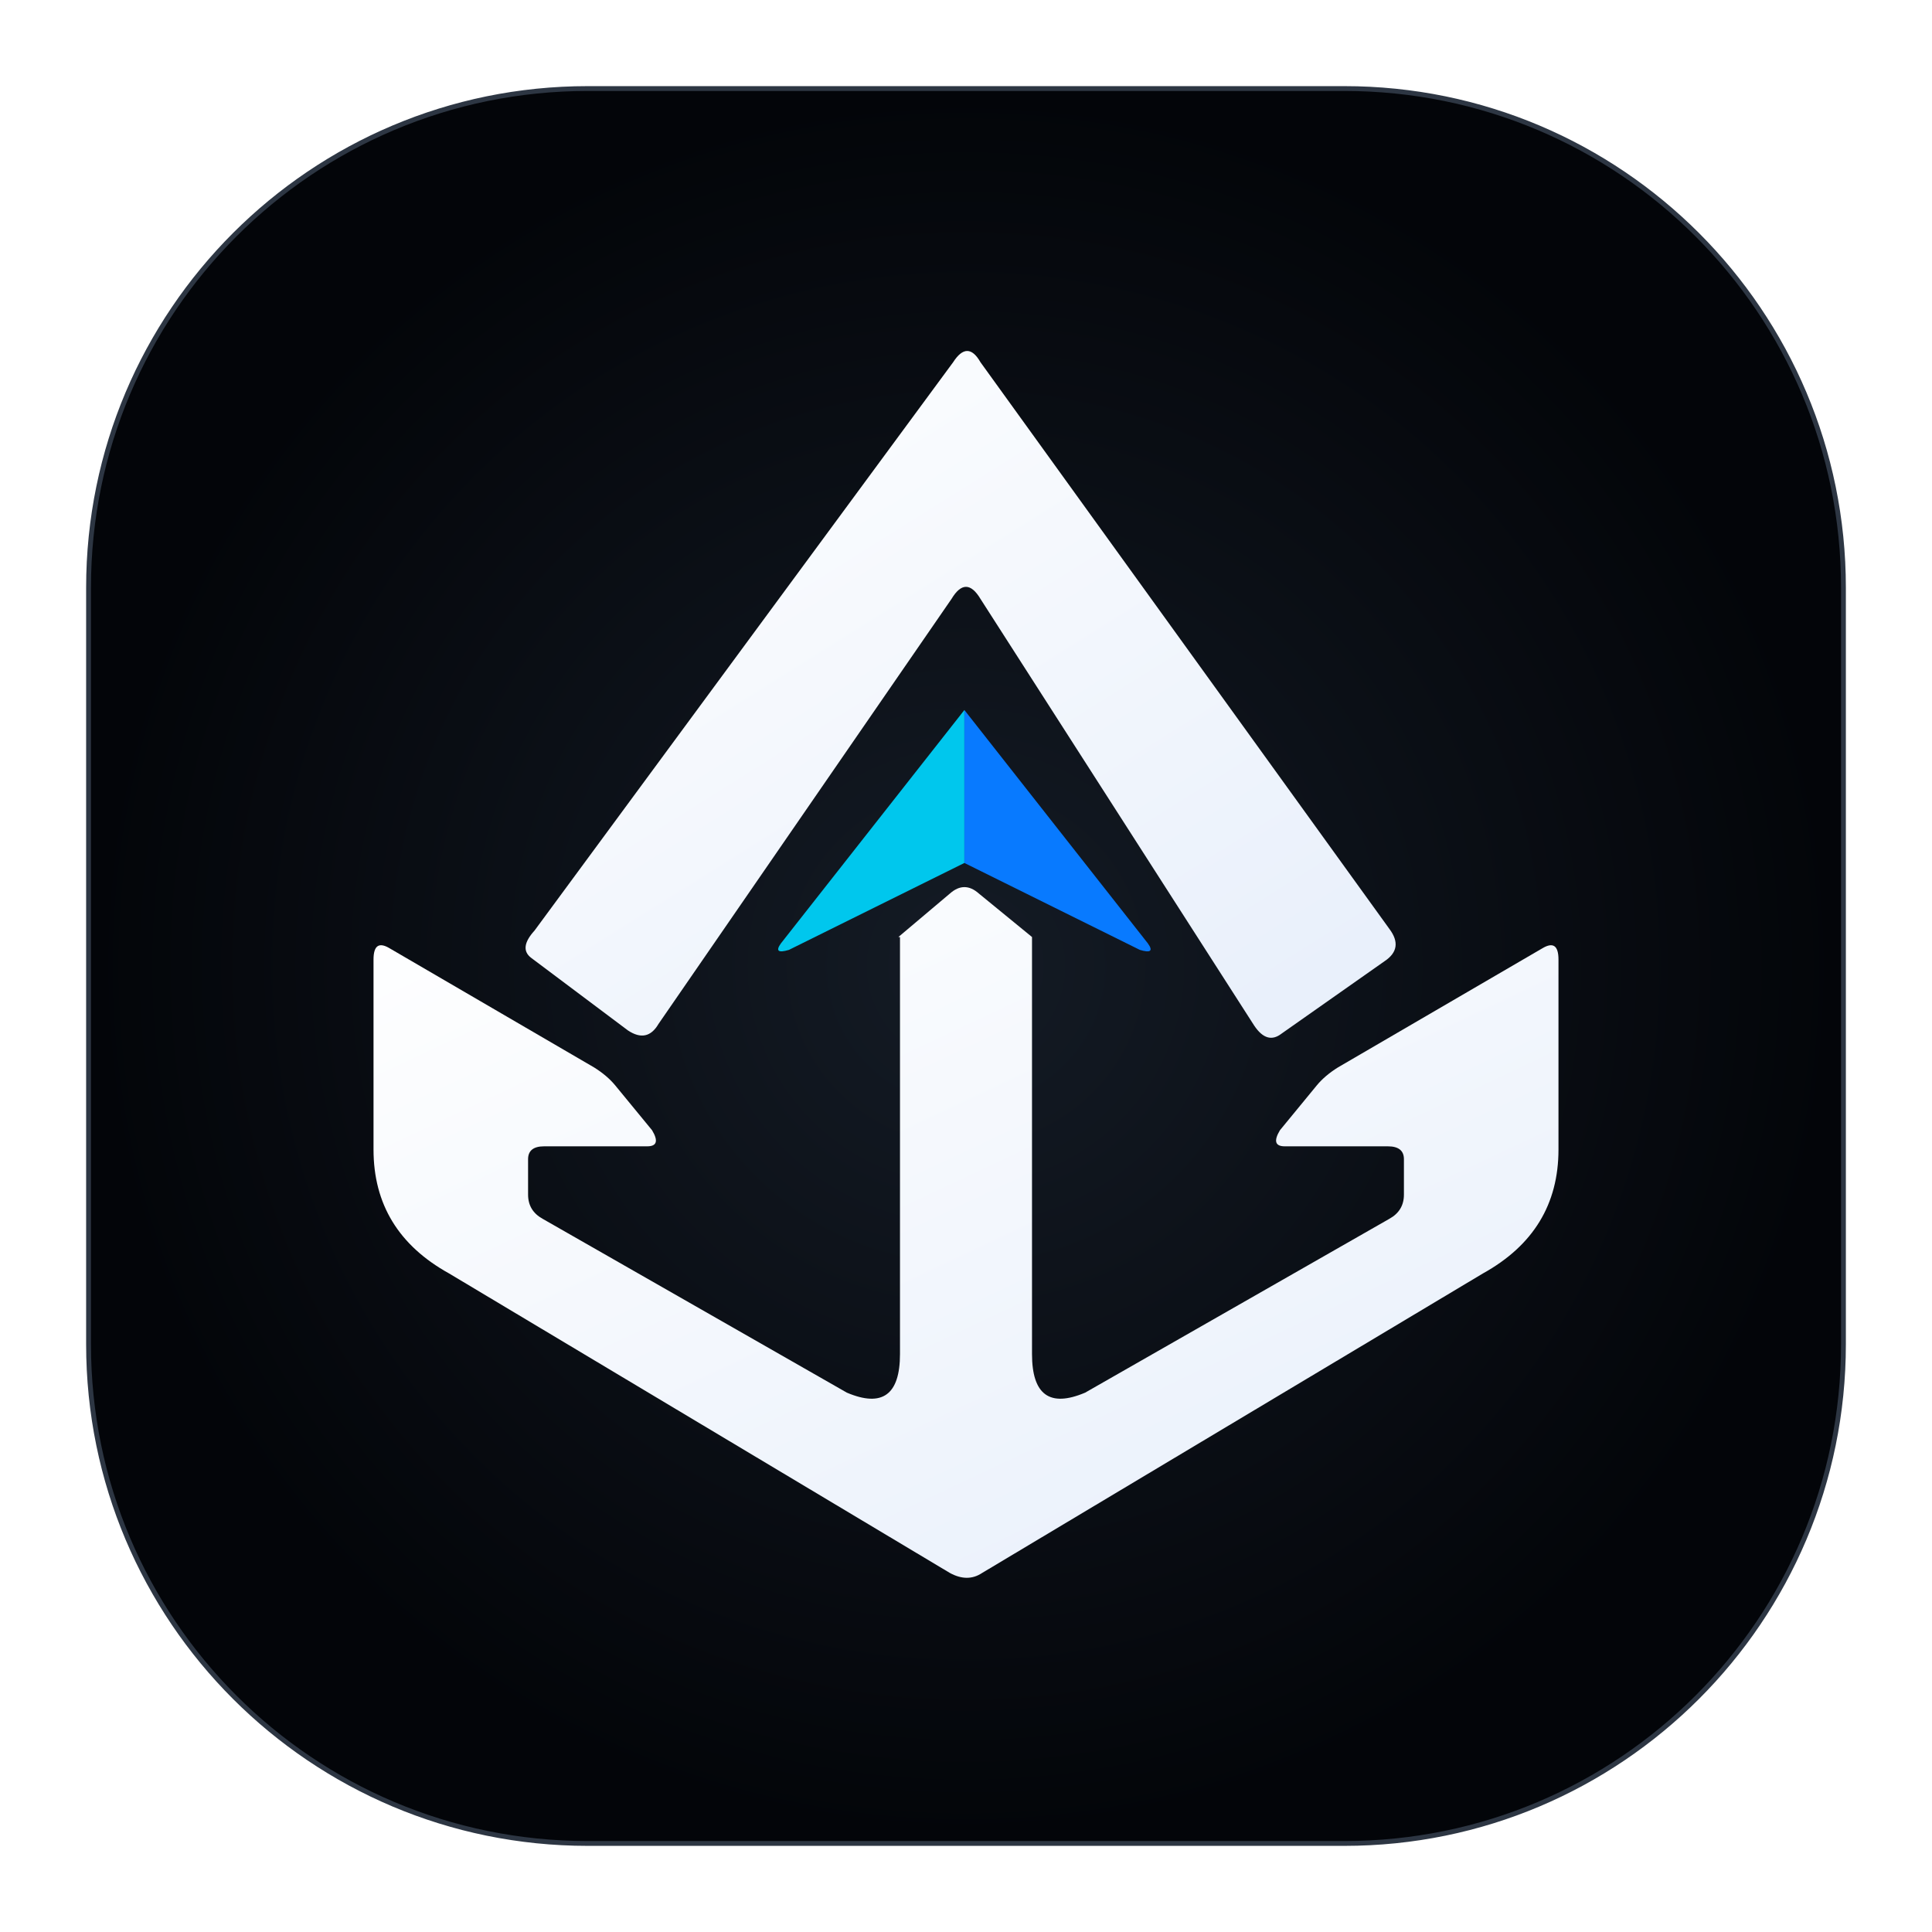
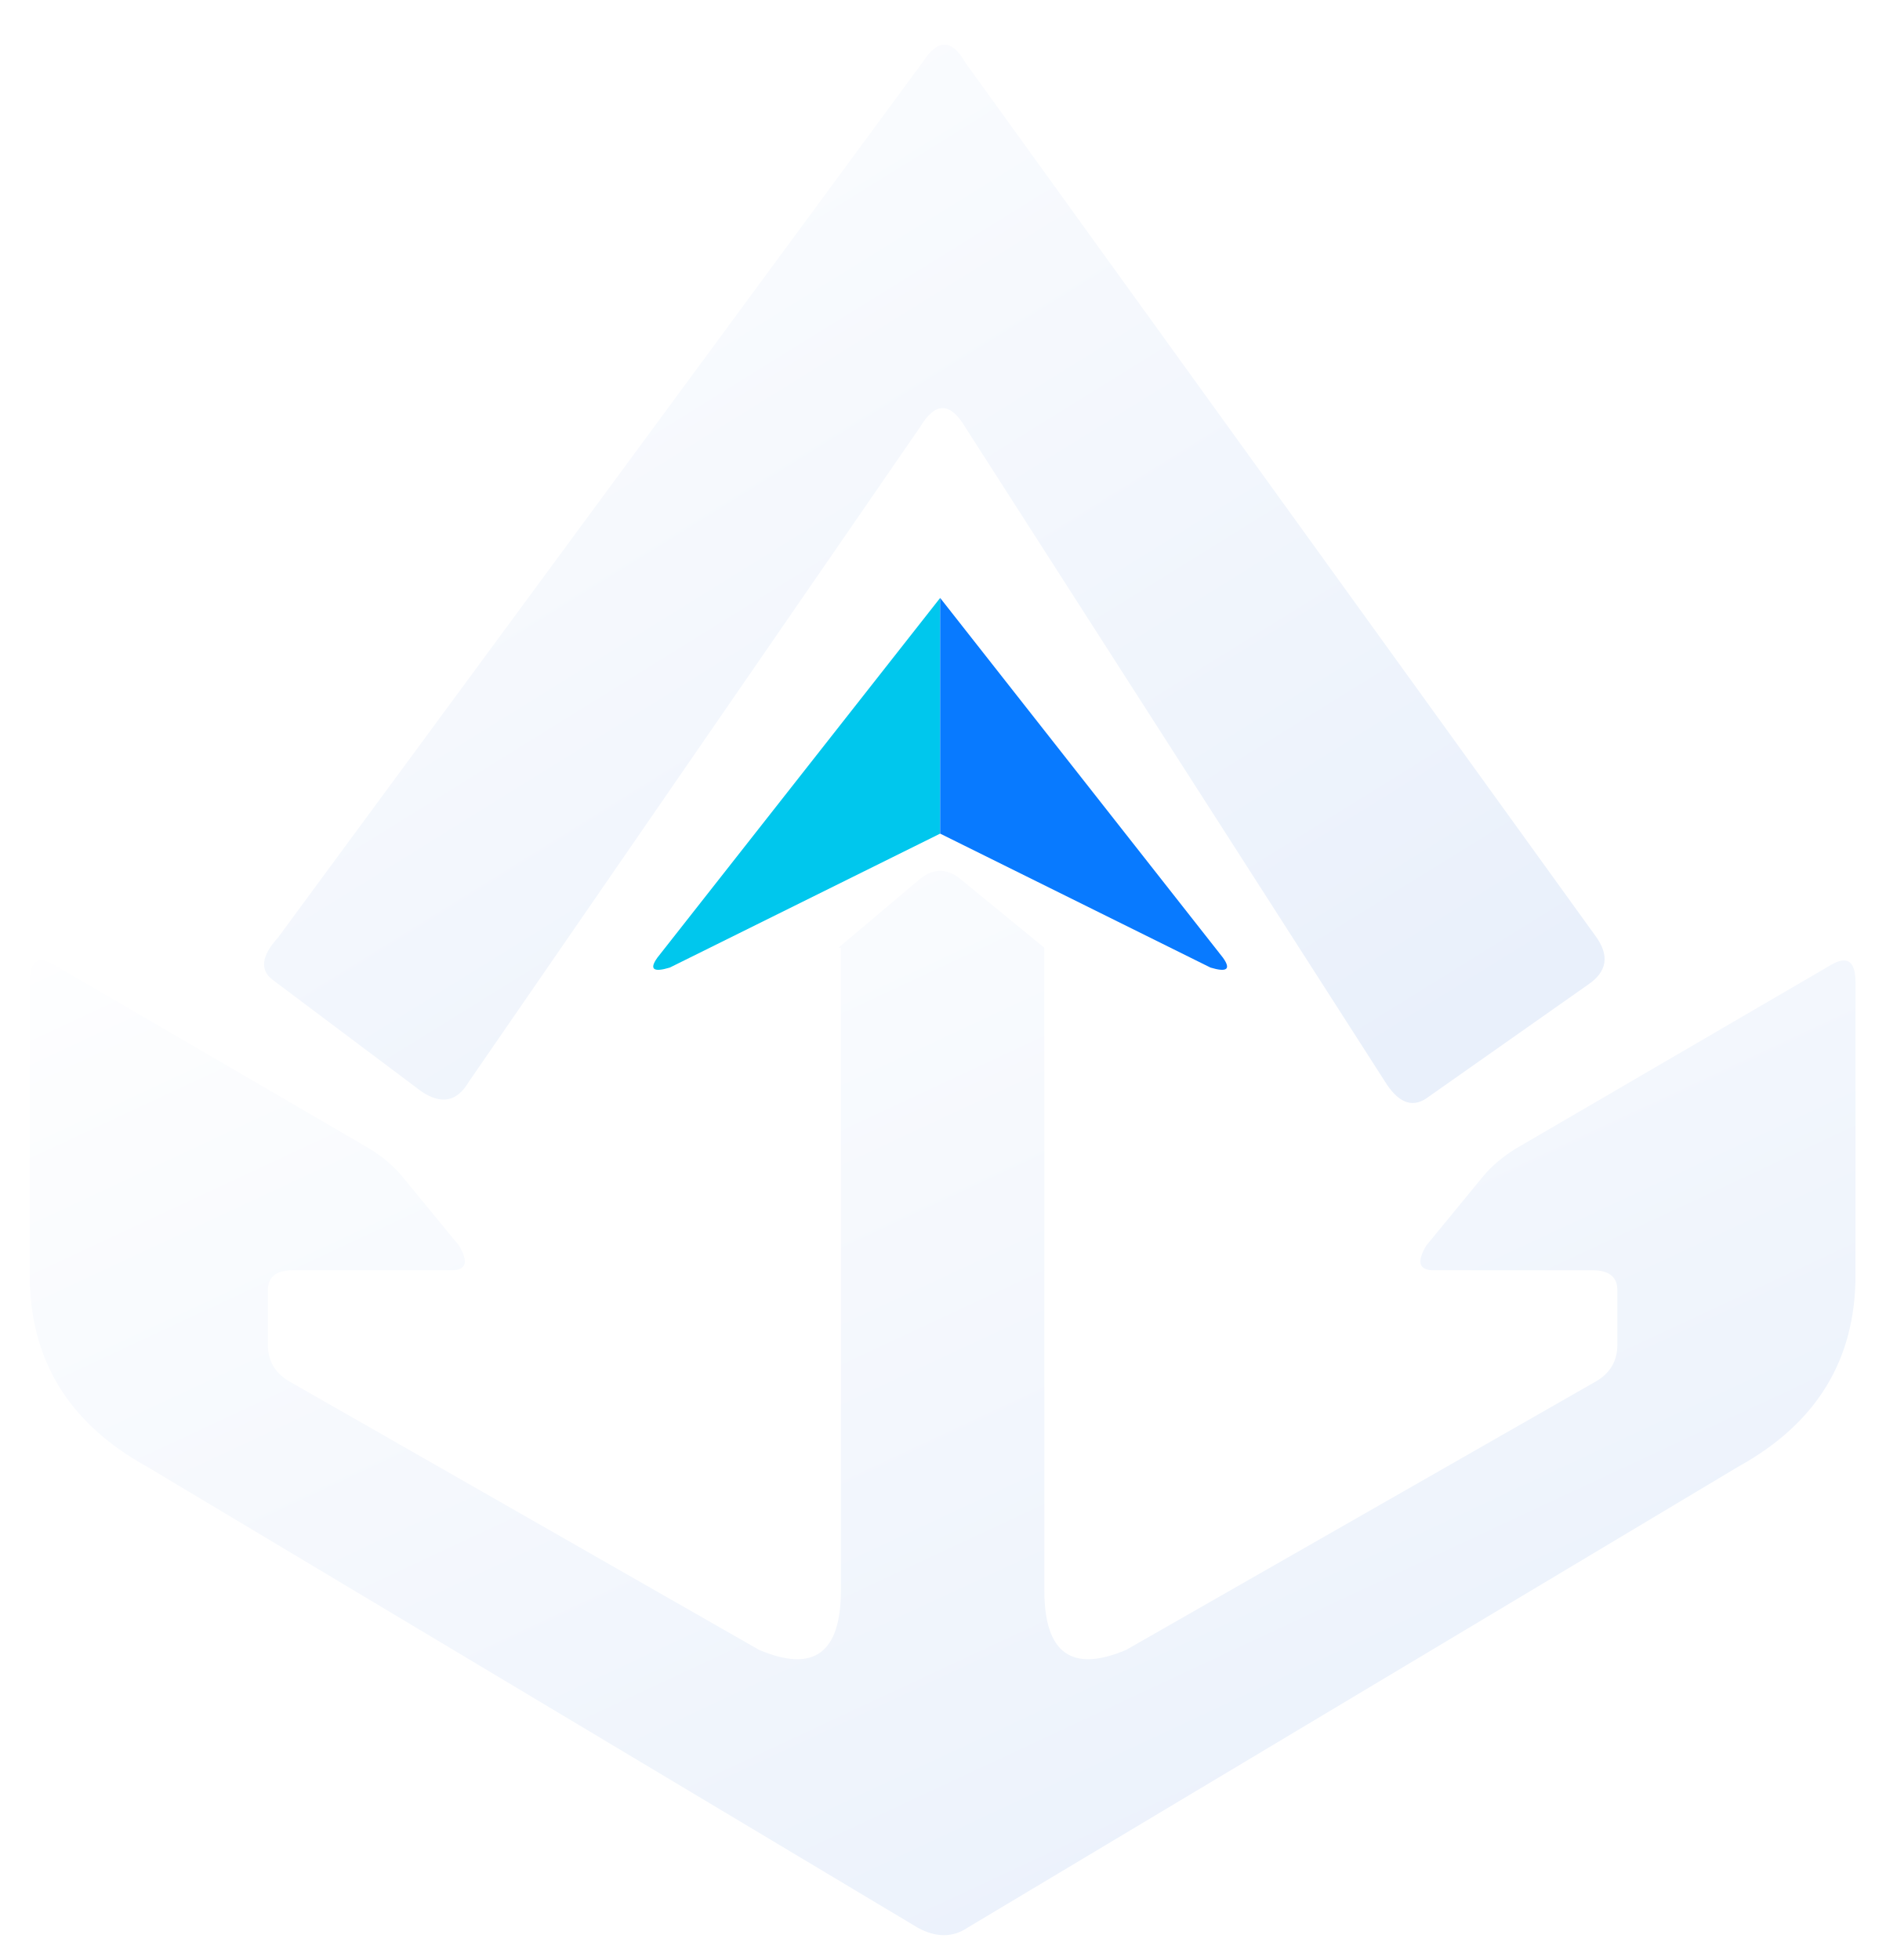
- <svg xmlns="http://www.w3.org/2000/svg" viewBox="0 0 1200 1200">
+ <svg xmlns="http://www.w3.org/2000/svg" viewBox="220 200 760 790">
  <defs>
-     <radialGradient id="bg">
-       <stop stop-color="#141b25" />
-       <stop offset="1" stop-color="#030509" />
-     </radialGradient>
    <linearGradient id="w" x1="0" x2="0.8" y1="0" y2="1">
      <stop stop-color="#fff" />
      <stop offset="1" stop-color="#e9f0fb" />
    </linearGradient>
  </defs>
-   <rect x="55" y="55" width="1090" height="1090" rx="310" fill="url(#bg)" stroke="#2d3643" stroke-width="3" />
  <path d="M332 578 592 225q9-14 17 0L863 577q9 12-3 20l-64 45q-9 7-17-5L609 372q-9-15-18 0L409 636q-7 12-19 4l-60-45q-8-6 2-17Z" fill="url(#w)" />
  <path d="M599 441 485 586q-5 7 5 4l109-54Z" fill="#00c7ed" />
  <path d="M599 441 713 586q5 7-5 4L599 536Z" fill="#087aff" />
  <path d="M558 582 590 555q9-8 18 0l33 27v259q0 38 33 24L863 757q9-5 9-15v-22q0-8-10-8h-64q-9 0-3-10l23-28q5-6 13-11l127-74q10-6 10 7v118q0 51-47 77L610 977q-9 6-20 0L279 791q-47-26-47-77V596q0-13 10-7l127 74q8 5 13 11l23 28q6 10-3 10h-64q-10 0-10 8v22q0 10 9 15l189 108q33 14 33-24V582Z" fill="url(#w)" />
</svg>
